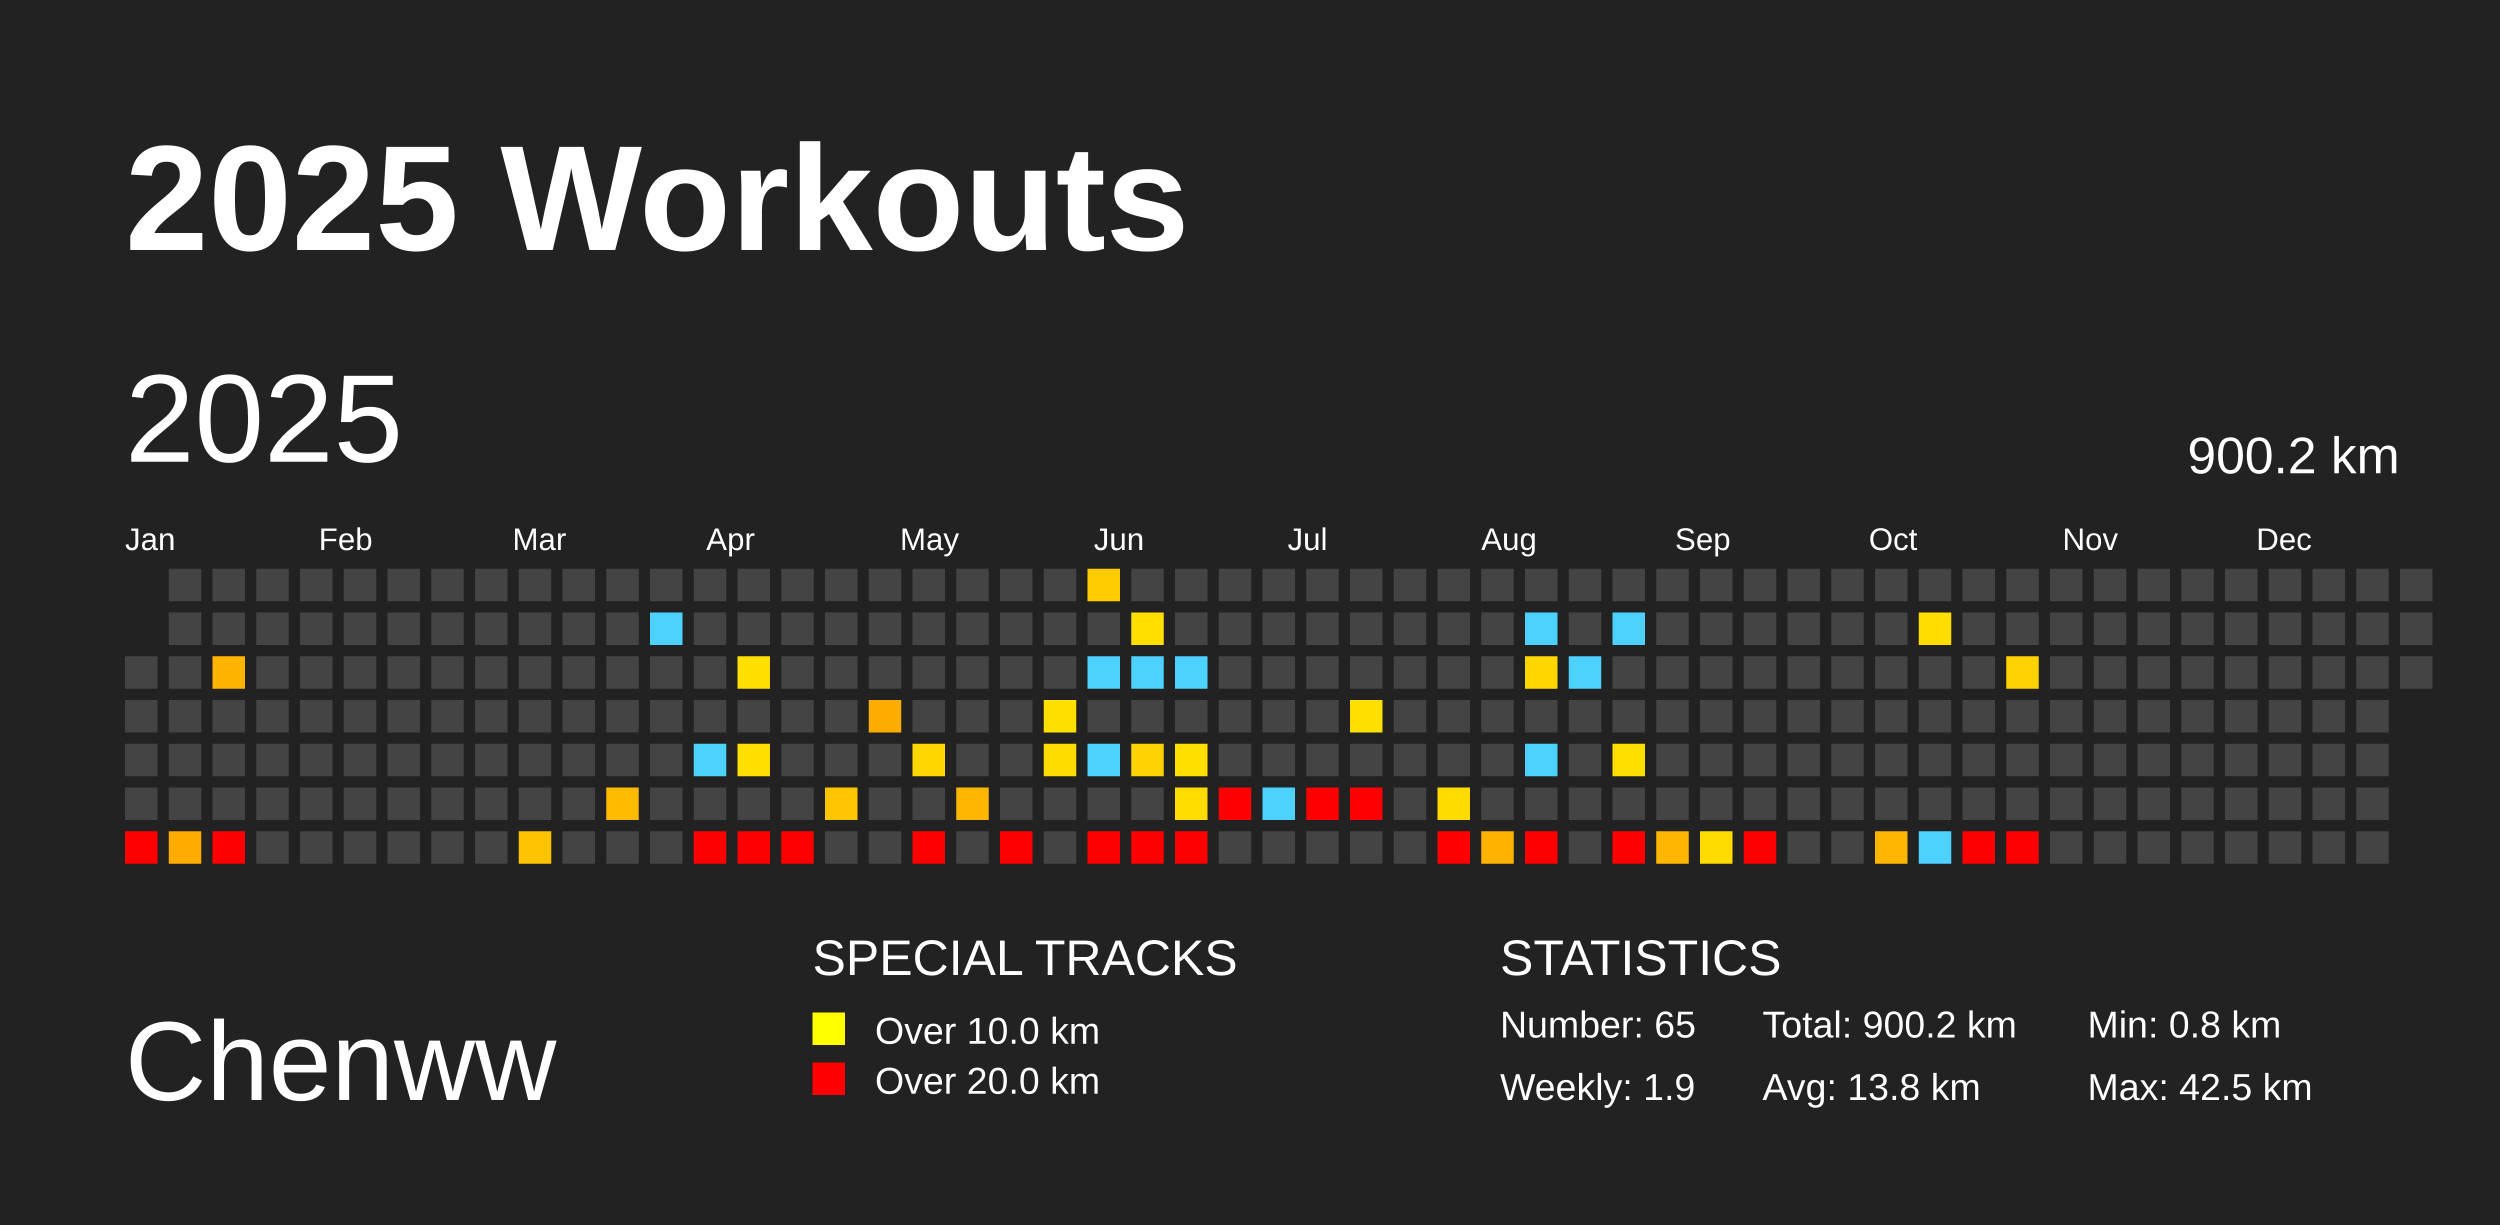
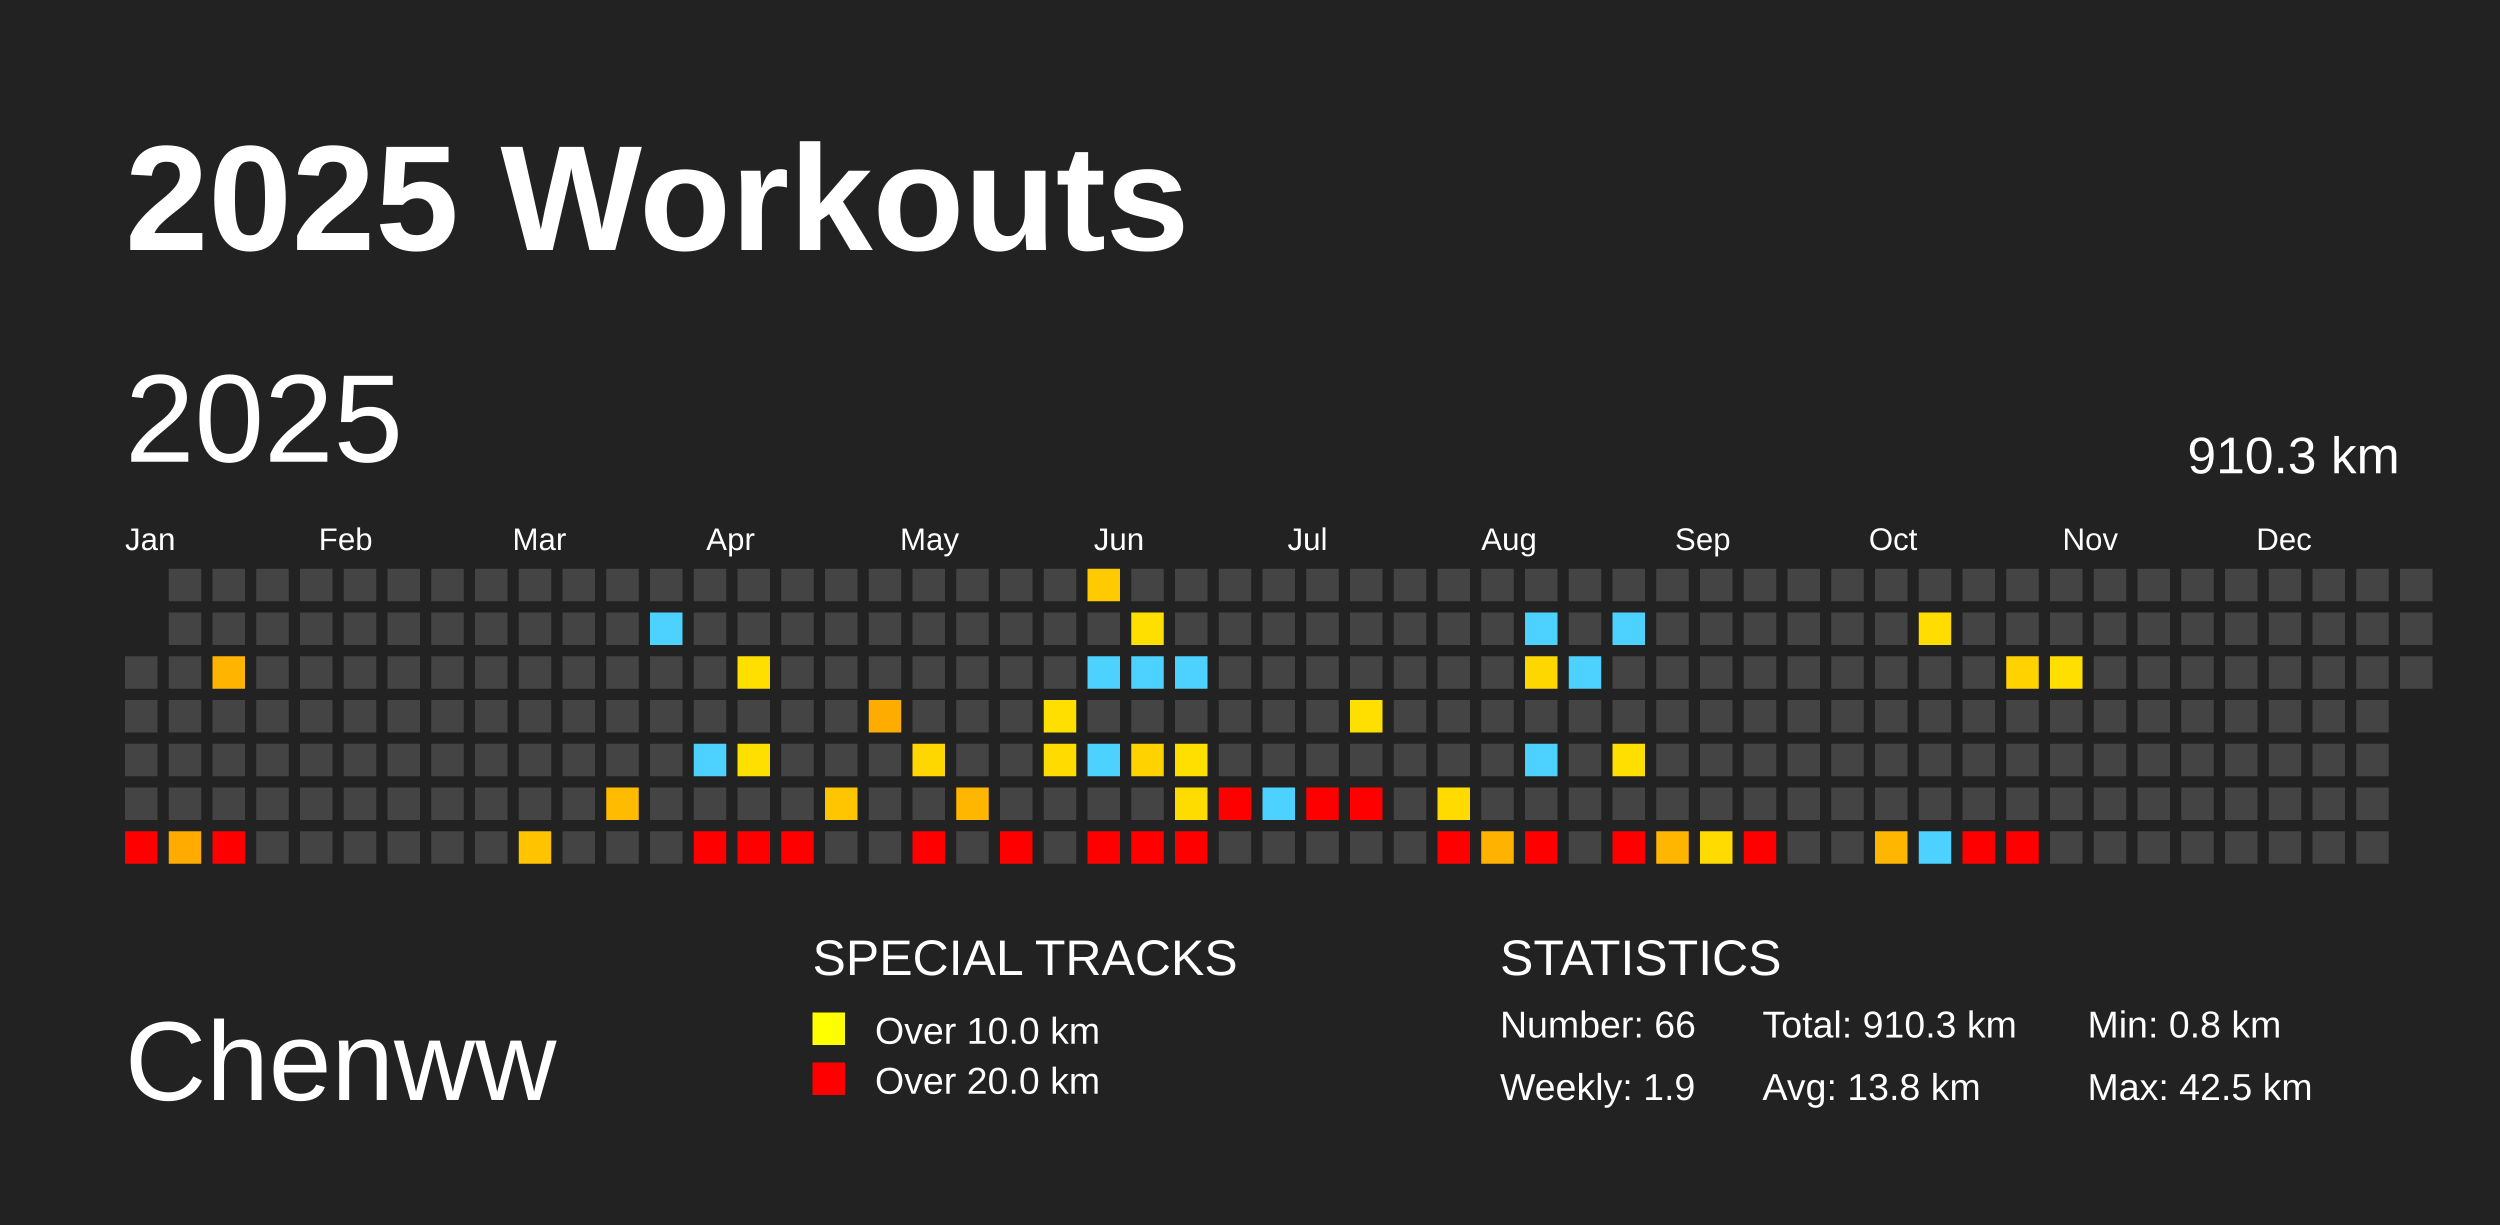
<svg xmlns="http://www.w3.org/2000/svg" baseProfile="full" height="98mm" version="1.1" viewBox="0,0,200,98" width="200mm">
  <defs />
  <rect fill="#222222" height="98" width="200" x="0" y="0" />
  <text fill="#FFFFFF" style="font-size:12px; font-family:Arial; font-weight:bold;" x="10" y="20">2025 Workouts</text>
  <text fill="#FFFFFF" style="font-size:9px; font-family:Arial" x="10" y="88">Chenww</text>
  <text fill="#FFFFFF" style="font-size:4px; font-family:Arial" x="65" y="78">SPECIAL TRACKS</text>
  <rect fill="yellow" height="2.6" width="2.6" x="65" y="81" />
  <text fill="#FFFFFF" style="font-size:3px; font-family:Arial" x="70" y="83.5">Over 10.0 km</text>
  <rect fill="red" height="2.6" width="2.6" x="65" y="85" />
  <text fill="#FFFFFF" style="font-size:3px; font-family:Arial" x="70" y="87.5">Over 20.0 km</text>
  <text fill="#FFFFFF" style="font-size:4px; font-family:Arial" x="120" y="78">STATISTICS</text>
-   <text fill="#FFFFFF" style="font-size:3px; font-family:Arial" x="120" y="83">Number: 65</text>
+   <text fill="#FFFFFF" style="font-size:3px; font-family:Arial" x="120" y="83">Number: 66</text>
  <text fill="#FFFFFF" style="font-size:3px; font-family:Arial" x="120" y="88">Weekly: 1.9</text>
-   <text fill="#FFFFFF" style="font-size:3px; font-family:Arial" x="141" y="83">Total: 900.2 km</text>
+   <text fill="#FFFFFF" style="font-size:3px; font-family:Arial" x="141" y="83">Total: 910.3 km</text>
  <text fill="#FFFFFF" style="font-size:3px; font-family:Arial" x="141" y="88">Avg: 13.8 km</text>
  <text fill="#FFFFFF" style="font-size:3px; font-family:Arial" x="167" y="83">Min: 0.8 km</text>
  <text fill="#FFFFFF" style="font-size:3px; font-family:Arial" x="167" y="88">Max: 42.5 km</text>
  <text dominant-baseline="hanging" fill="#FFFFFF" style="font-size:10.0px; font-family:Arial;" x="10" y="30">2025</text>
-   <text dominant-baseline="hanging" fill="#FFFFFF" style="font-size:4.125px; font-family:Arial;" x="175" y="35">900.2 km</text>
+   <text dominant-baseline="hanging" fill="#FFFFFF" style="font-size:4.125px; font-family:Arial;" x="175" y="35">910.3 km</text>
  <text fill="#FFFFFF" style="font-size:2.5px; font-family:Arial" x="10.0" y="44">Jan</text>
  <text fill="#FFFFFF" style="font-size:2.5px; font-family:Arial" x="25.5" y="44">Feb</text>
  <text fill="#FFFFFF" style="font-size:2.5px; font-family:Arial" x="41.0" y="44">Mar</text>
  <text fill="#FFFFFF" style="font-size:2.5px; font-family:Arial" x="56.5" y="44">Apr</text>
  <text fill="#FFFFFF" style="font-size:2.5px; font-family:Arial" x="72.0" y="44">May</text>
  <text fill="#FFFFFF" style="font-size:2.5px; font-family:Arial" x="87.5" y="44">Jun</text>
  <text fill="#FFFFFF" style="font-size:2.5px; font-family:Arial" x="103.0" y="44">Jul</text>
  <text fill="#FFFFFF" style="font-size:2.5px; font-family:Arial" x="118.5" y="44">Aug</text>
  <text fill="#FFFFFF" style="font-size:2.5px; font-family:Arial" x="134.0" y="44">Sep</text>
  <text fill="#FFFFFF" style="font-size:2.5px; font-family:Arial" x="149.5" y="44">Oct</text>
  <text fill="#FFFFFF" style="font-size:2.5px; font-family:Arial" x="165.0" y="44">Nov</text>
  <text fill="#FFFFFF" style="font-size:2.5px; font-family:Arial" x="180.5" y="44">Dec</text>
  <rect fill="#444444" height="2.6" width="2.6" x="10.0" y="52.5" />
  <rect fill="#444444" height="2.6" width="2.6" x="10.0" y="56.0" />
  <rect fill="#444444" height="2.6" width="2.6" x="10.0" y="59.5" />
  <rect fill="#444444" height="2.6" width="2.6" x="10.0" y="63.0" />
  <rect fill="red" height="2.6" width="2.6" x="10.0" y="66.5" />
  <rect fill="#444444" height="2.6" width="2.6" x="13.5" y="45.5" />
  <rect fill="#444444" height="2.6" width="2.6" x="13.5" y="49.0" />
  <rect fill="#444444" height="2.6" width="2.6" x="13.5" y="52.5" />
  <rect fill="#444444" height="2.6" width="2.6" x="13.5" y="56.0" />
  <rect fill="#444444" height="2.6" width="2.6" x="13.5" y="59.5" />
  <rect fill="#444444" height="2.6" width="2.6" x="13.5" y="63.0" />
  <rect fill="#ffab00" height="2.6" width="2.6" x="13.5" y="66.5" />
  <rect fill="#444444" height="2.6" width="2.6" x="17.0" y="45.5" />
  <rect fill="#444444" height="2.6" width="2.6" x="17.0" y="49.0" />
  <rect fill="#ffb500" height="2.6" width="2.6" x="17.0" y="52.5" />
  <rect fill="#444444" height="2.6" width="2.6" x="17.0" y="56.0" />
  <rect fill="#444444" height="2.6" width="2.6" x="17.0" y="59.5" />
  <rect fill="#444444" height="2.6" width="2.6" x="17.0" y="63.0" />
  <rect fill="red" height="2.6" width="2.6" x="17.0" y="66.5" />
  <rect fill="#444444" height="2.6" width="2.6" x="20.5" y="45.5" />
  <rect fill="#444444" height="2.6" width="2.6" x="20.5" y="49.0" />
  <rect fill="#444444" height="2.6" width="2.6" x="20.5" y="52.5" />
  <rect fill="#444444" height="2.6" width="2.6" x="20.5" y="56.0" />
  <rect fill="#444444" height="2.6" width="2.6" x="20.5" y="59.5" />
  <rect fill="#444444" height="2.6" width="2.6" x="20.5" y="63.0" />
  <rect fill="#444444" height="2.6" width="2.6" x="20.5" y="66.5" />
  <rect fill="#444444" height="2.6" width="2.6" x="24.0" y="45.5" />
  <rect fill="#444444" height="2.6" width="2.6" x="24.0" y="49.0" />
  <rect fill="#444444" height="2.6" width="2.6" x="24.0" y="52.5" />
  <rect fill="#444444" height="2.6" width="2.6" x="24.0" y="56.0" />
  <rect fill="#444444" height="2.6" width="2.6" x="24.0" y="59.5" />
  <rect fill="#444444" height="2.6" width="2.6" x="24.0" y="63.0" />
  <rect fill="#444444" height="2.6" width="2.6" x="24.0" y="66.5" />
  <rect fill="#444444" height="2.6" width="2.6" x="27.5" y="45.5" />
  <rect fill="#444444" height="2.6" width="2.6" x="27.5" y="49.0" />
  <rect fill="#444444" height="2.6" width="2.6" x="27.5" y="52.5" />
  <rect fill="#444444" height="2.6" width="2.6" x="27.5" y="56.0" />
  <rect fill="#444444" height="2.6" width="2.6" x="27.5" y="59.5" />
  <rect fill="#444444" height="2.6" width="2.6" x="27.5" y="63.0" />
  <rect fill="#444444" height="2.6" width="2.6" x="27.5" y="66.5" />
  <rect fill="#444444" height="2.6" width="2.6" x="31.0" y="45.5" />
  <rect fill="#444444" height="2.6" width="2.6" x="31.0" y="49.0" />
  <rect fill="#444444" height="2.6" width="2.6" x="31.0" y="52.5" />
  <rect fill="#444444" height="2.6" width="2.6" x="31.0" y="56.0" />
  <rect fill="#444444" height="2.6" width="2.6" x="31.0" y="59.5" />
  <rect fill="#444444" height="2.6" width="2.6" x="31.0" y="63.0" />
  <rect fill="#444444" height="2.6" width="2.6" x="31.0" y="66.5" />
  <rect fill="#444444" height="2.6" width="2.6" x="34.5" y="45.5" />
  <rect fill="#444444" height="2.6" width="2.6" x="34.5" y="49.0" />
  <rect fill="#444444" height="2.6" width="2.6" x="34.5" y="52.5" />
  <rect fill="#444444" height="2.6" width="2.6" x="34.5" y="56.0" />
  <rect fill="#444444" height="2.6" width="2.6" x="34.5" y="59.5" />
  <rect fill="#444444" height="2.6" width="2.6" x="34.5" y="63.0" />
  <rect fill="#444444" height="2.6" width="2.6" x="34.5" y="66.5" />
  <rect fill="#444444" height="2.6" width="2.6" x="38.0" y="45.5" />
  <rect fill="#444444" height="2.6" width="2.6" x="38.0" y="49.0" />
  <rect fill="#444444" height="2.6" width="2.6" x="38.0" y="52.5" />
  <rect fill="#444444" height="2.6" width="2.6" x="38.0" y="56.0" />
  <rect fill="#444444" height="2.6" width="2.6" x="38.0" y="59.5" />
  <rect fill="#444444" height="2.6" width="2.6" x="38.0" y="63.0" />
  <rect fill="#444444" height="2.6" width="2.6" x="38.0" y="66.5" />
  <rect fill="#444444" height="2.6" width="2.6" x="41.5" y="45.5" />
  <rect fill="#444444" height="2.6" width="2.6" x="41.5" y="49.0" />
  <rect fill="#444444" height="2.6" width="2.6" x="41.5" y="52.5" />
  <rect fill="#444444" height="2.6" width="2.6" x="41.5" y="56.0" />
  <rect fill="#444444" height="2.6" width="2.6" x="41.5" y="59.5" />
  <rect fill="#444444" height="2.6" width="2.6" x="41.5" y="63.0" />
  <rect fill="#ffc300" height="2.6" width="2.6" x="41.5" y="66.5" />
  <rect fill="#444444" height="2.6" width="2.6" x="45.0" y="45.5" />
  <rect fill="#444444" height="2.6" width="2.6" x="45.0" y="49.0" />
  <rect fill="#444444" height="2.6" width="2.6" x="45.0" y="52.5" />
  <rect fill="#444444" height="2.6" width="2.6" x="45.0" y="56.0" />
  <rect fill="#444444" height="2.6" width="2.6" x="45.0" y="59.5" />
  <rect fill="#444444" height="2.6" width="2.6" x="45.0" y="63.0" />
  <rect fill="#444444" height="2.6" width="2.6" x="45.0" y="66.5" />
  <rect fill="#444444" height="2.6" width="2.6" x="48.5" y="45.5" />
  <rect fill="#444444" height="2.6" width="2.6" x="48.5" y="49.0" />
  <rect fill="#444444" height="2.6" width="2.6" x="48.5" y="52.5" />
  <rect fill="#444444" height="2.6" width="2.6" x="48.5" y="56.0" />
  <rect fill="#444444" height="2.6" width="2.6" x="48.5" y="59.5" />
  <rect fill="#ffbb00" height="2.6" width="2.6" x="48.5" y="63.0" />
  <rect fill="#444444" height="2.6" width="2.6" x="48.5" y="66.5" />
  <rect fill="#444444" height="2.6" width="2.6" x="52.0" y="45.5" />
  <rect fill="#4dd2ff" height="2.6" width="2.6" x="52.0" y="49.0" />
  <rect fill="#444444" height="2.6" width="2.6" x="52.0" y="52.5" />
  <rect fill="#444444" height="2.6" width="2.6" x="52.0" y="56.0" />
  <rect fill="#444444" height="2.6" width="2.6" x="52.0" y="59.5" />
  <rect fill="#444444" height="2.6" width="2.6" x="52.0" y="63.0" />
  <rect fill="#444444" height="2.6" width="2.6" x="52.0" y="66.5" />
  <rect fill="#444444" height="2.6" width="2.6" x="55.5" y="45.5" />
  <rect fill="#444444" height="2.6" width="2.6" x="55.5" y="49.0" />
  <rect fill="#444444" height="2.6" width="2.6" x="55.5" y="52.5" />
  <rect fill="#444444" height="2.6" width="2.6" x="55.5" y="56.0" />
  <rect fill="#4dd2ff" height="2.6" width="2.6" x="55.5" y="59.5" />
  <rect fill="#444444" height="2.6" width="2.6" x="55.5" y="63.0" />
  <rect fill="red" height="2.6" width="2.6" x="55.5" y="66.5" />
  <rect fill="#444444" height="2.6" width="2.6" x="59.0" y="45.5" />
  <rect fill="#444444" height="2.6" width="2.6" x="59.0" y="49.0" />
  <rect fill="#ffdf00" height="2.6" width="2.6" x="59.0" y="52.5" />
  <rect fill="#444444" height="2.6" width="2.6" x="59.0" y="56.0" />
  <rect fill="#ffdf00" height="2.6" width="2.6" x="59.0" y="59.5" />
  <rect fill="#444444" height="2.6" width="2.6" x="59.0" y="63.0" />
  <rect fill="red" height="2.6" width="2.6" x="59.0" y="66.5" />
  <rect fill="#444444" height="2.6" width="2.6" x="62.5" y="45.5" />
  <rect fill="#444444" height="2.6" width="2.6" x="62.5" y="49.0" />
  <rect fill="#444444" height="2.6" width="2.6" x="62.5" y="52.5" />
  <rect fill="#444444" height="2.6" width="2.6" x="62.5" y="56.0" />
  <rect fill="#444444" height="2.6" width="2.6" x="62.5" y="59.5" />
  <rect fill="#444444" height="2.6" width="2.6" x="62.5" y="63.0" />
  <rect fill="red" height="2.6" width="2.6" x="62.5" y="66.5" />
  <rect fill="#444444" height="2.6" width="2.6" x="66.0" y="45.5" />
  <rect fill="#444444" height="2.6" width="2.6" x="66.0" y="49.0" />
  <rect fill="#444444" height="2.6" width="2.6" x="66.0" y="52.5" />
  <rect fill="#444444" height="2.6" width="2.6" x="66.0" y="56.0" />
  <rect fill="#444444" height="2.6" width="2.6" x="66.0" y="59.5" />
  <rect fill="#ffc500" height="2.6" width="2.6" x="66.0" y="63.0" />
  <rect fill="#444444" height="2.6" width="2.6" x="66.0" y="66.5" />
  <rect fill="#444444" height="2.6" width="2.6" x="69.5" y="45.5" />
  <rect fill="#444444" height="2.6" width="2.6" x="69.5" y="49.0" />
  <rect fill="#444444" height="2.6" width="2.6" x="69.5" y="52.5" />
  <rect fill="#ffac00" height="2.6" width="2.6" x="69.5" y="56.0" />
  <rect fill="#444444" height="2.6" width="2.6" x="69.5" y="59.5" />
  <rect fill="#444444" height="2.6" width="2.6" x="69.5" y="63.0" />
  <rect fill="#444444" height="2.6" width="2.6" x="69.5" y="66.5" />
  <rect fill="#444444" height="2.6" width="2.6" x="73.0" y="45.5" />
  <rect fill="#444444" height="2.6" width="2.6" x="73.0" y="49.0" />
  <rect fill="#444444" height="2.6" width="2.6" x="73.0" y="52.5" />
  <rect fill="#444444" height="2.6" width="2.6" x="73.0" y="56.0" />
  <rect fill="#ffd700" height="2.6" width="2.6" x="73.0" y="59.5" />
  <rect fill="#444444" height="2.6" width="2.6" x="73.0" y="63.0" />
  <rect fill="red" height="2.6" width="2.6" x="73.0" y="66.5" />
  <rect fill="#444444" height="2.6" width="2.6" x="76.5" y="45.5" />
  <rect fill="#444444" height="2.6" width="2.6" x="76.5" y="49.0" />
  <rect fill="#444444" height="2.6" width="2.6" x="76.5" y="52.5" />
  <rect fill="#444444" height="2.6" width="2.6" x="76.5" y="56.0" />
  <rect fill="#444444" height="2.6" width="2.6" x="76.5" y="59.5" />
  <rect fill="#ffb600" height="2.6" width="2.6" x="76.5" y="63.0" />
  <rect fill="#444444" height="2.6" width="2.6" x="76.5" y="66.5" />
  <rect fill="#444444" height="2.6" width="2.6" x="80.0" y="45.5" />
  <rect fill="#444444" height="2.6" width="2.6" x="80.0" y="49.0" />
  <rect fill="#444444" height="2.6" width="2.6" x="80.0" y="52.5" />
  <rect fill="#444444" height="2.6" width="2.6" x="80.0" y="56.0" />
  <rect fill="#444444" height="2.6" width="2.6" x="80.0" y="59.5" />
  <rect fill="#444444" height="2.6" width="2.6" x="80.0" y="63.0" />
  <rect fill="red" height="2.6" width="2.6" x="80.0" y="66.5" />
  <rect fill="#444444" height="2.6" width="2.6" x="83.5" y="45.5" />
  <rect fill="#444444" height="2.6" width="2.6" x="83.5" y="49.0" />
  <rect fill="#444444" height="2.6" width="2.6" x="83.5" y="52.5" />
  <rect fill="#ffdf00" height="2.6" width="2.6" x="83.5" y="56.0" />
  <rect fill="#ffdb00" height="2.6" width="2.6" x="83.5" y="59.5" />
  <rect fill="#444444" height="2.6" width="2.6" x="83.5" y="63.0" />
  <rect fill="#444444" height="2.6" width="2.6" x="83.5" y="66.5" />
  <rect fill="#ffcb00" height="2.6" width="2.6" x="87.0" y="45.5" />
  <rect fill="#444444" height="2.6" width="2.6" x="87.0" y="49.0" />
  <rect fill="#4dd2ff" height="2.6" width="2.6" x="87.0" y="52.5" />
  <rect fill="#444444" height="2.6" width="2.6" x="87.0" y="56.0" />
  <rect fill="#4dd2ff" height="2.6" width="2.6" x="87.0" y="59.5" />
  <rect fill="#444444" height="2.6" width="2.6" x="87.0" y="63.0" />
  <rect fill="red" height="2.6" width="2.6" x="87.0" y="66.5" />
  <rect fill="#444444" height="2.6" width="2.6" x="90.5" y="45.5" />
  <rect fill="#ffdf00" height="2.6" width="2.6" x="90.5" y="49.0" />
  <rect fill="#4dd2ff" height="2.6" width="2.6" x="90.5" y="52.5" />
  <rect fill="#444444" height="2.6" width="2.6" x="90.5" y="56.0" />
  <rect fill="#ffd200" height="2.6" width="2.6" x="90.5" y="59.5" />
  <rect fill="#444444" height="2.6" width="2.6" x="90.5" y="63.0" />
  <rect fill="red" height="2.6" width="2.6" x="90.5" y="66.5" />
  <rect fill="#444444" height="2.6" width="2.6" x="94.0" y="45.5" />
  <rect fill="#444444" height="2.6" width="2.6" x="94.0" y="49.0" />
  <rect fill="#4dd2ff" height="2.6" width="2.6" x="94.0" y="52.5" />
  <rect fill="#444444" height="2.6" width="2.6" x="94.0" y="56.0" />
  <rect fill="#ffdf00" height="2.6" width="2.6" x="94.0" y="59.5" />
  <rect fill="#ffdc00" height="2.6" width="2.6" x="94.0" y="63.0" />
  <rect fill="red" height="2.6" width="2.6" x="94.0" y="66.5" />
  <rect fill="#444444" height="2.6" width="2.6" x="97.5" y="45.5" />
  <rect fill="#444444" height="2.6" width="2.6" x="97.5" y="49.0" />
  <rect fill="#444444" height="2.6" width="2.6" x="97.5" y="52.5" />
  <rect fill="#444444" height="2.6" width="2.6" x="97.5" y="56.0" />
  <rect fill="#444444" height="2.6" width="2.6" x="97.5" y="59.5" />
  <rect fill="red" height="2.6" width="2.6" x="97.5" y="63.0" />
  <rect fill="#444444" height="2.6" width="2.6" x="97.5" y="66.5" />
  <rect fill="#444444" height="2.6" width="2.6" x="101.0" y="45.5" />
  <rect fill="#444444" height="2.6" width="2.6" x="101.0" y="49.0" />
  <rect fill="#444444" height="2.6" width="2.6" x="101.0" y="52.5" />
  <rect fill="#444444" height="2.6" width="2.6" x="101.0" y="56.0" />
  <rect fill="#444444" height="2.6" width="2.6" x="101.0" y="59.5" />
  <rect fill="#4dd2ff" height="2.6" width="2.6" x="101.0" y="63.0" />
  <rect fill="#444444" height="2.6" width="2.6" x="101.0" y="66.5" />
  <rect fill="#444444" height="2.6" width="2.6" x="104.5" y="45.5" />
  <rect fill="#444444" height="2.6" width="2.6" x="104.5" y="49.0" />
  <rect fill="#444444" height="2.6" width="2.6" x="104.5" y="52.5" />
  <rect fill="#444444" height="2.6" width="2.6" x="104.5" y="56.0" />
  <rect fill="#444444" height="2.6" width="2.6" x="104.5" y="59.5" />
  <rect fill="red" height="2.6" width="2.6" x="104.5" y="63.0" />
  <rect fill="#444444" height="2.6" width="2.6" x="104.5" y="66.5" />
  <rect fill="#444444" height="2.6" width="2.6" x="108.0" y="45.5" />
  <rect fill="#444444" height="2.6" width="2.6" x="108.0" y="49.0" />
  <rect fill="#444444" height="2.6" width="2.6" x="108.0" y="52.5" />
  <rect fill="#ffdf00" height="2.6" width="2.6" x="108.0" y="56.0" />
  <rect fill="#444444" height="2.6" width="2.6" x="108.0" y="59.5" />
  <rect fill="red" height="2.6" width="2.6" x="108.0" y="63.0" />
  <rect fill="#444444" height="2.6" width="2.6" x="108.0" y="66.5" />
  <rect fill="#444444" height="2.6" width="2.6" x="111.5" y="45.5" />
  <rect fill="#444444" height="2.6" width="2.6" x="111.5" y="49.0" />
  <rect fill="#444444" height="2.6" width="2.6" x="111.5" y="52.5" />
  <rect fill="#444444" height="2.6" width="2.6" x="111.5" y="56.0" />
  <rect fill="#444444" height="2.6" width="2.6" x="111.5" y="59.5" />
  <rect fill="#444444" height="2.6" width="2.6" x="111.5" y="63.0" />
  <rect fill="#444444" height="2.6" width="2.6" x="111.5" y="66.5" />
  <rect fill="#444444" height="2.6" width="2.6" x="115.0" y="45.5" />
  <rect fill="#444444" height="2.6" width="2.6" x="115.0" y="49.0" />
  <rect fill="#444444" height="2.6" width="2.6" x="115.0" y="52.5" />
  <rect fill="#444444" height="2.6" width="2.6" x="115.0" y="56.0" />
  <rect fill="#444444" height="2.6" width="2.6" x="115.0" y="59.5" />
  <rect fill="#ffdb00" height="2.6" width="2.6" x="115.0" y="63.0" />
  <rect fill="red" height="2.6" width="2.6" x="115.0" y="66.5" />
  <rect fill="#444444" height="2.6" width="2.6" x="118.5" y="45.5" />
  <rect fill="#444444" height="2.6" width="2.6" x="118.5" y="49.0" />
  <rect fill="#444444" height="2.6" width="2.6" x="118.5" y="52.5" />
  <rect fill="#444444" height="2.6" width="2.6" x="118.5" y="56.0" />
  <rect fill="#444444" height="2.6" width="2.6" x="118.5" y="59.5" />
  <rect fill="#444444" height="2.6" width="2.6" x="118.5" y="63.0" />
  <rect fill="#ffb300" height="2.6" width="2.6" x="118.5" y="66.5" />
  <rect fill="#444444" height="2.6" width="2.6" x="122.0" y="45.5" />
  <rect fill="#4dd2ff" height="2.6" width="2.6" x="122.0" y="49.0" />
  <rect fill="#ffd700" height="2.6" width="2.6" x="122.0" y="52.5" />
  <rect fill="#444444" height="2.6" width="2.6" x="122.0" y="56.0" />
  <rect fill="#4dd2ff" height="2.6" width="2.6" x="122.0" y="59.5" />
  <rect fill="#444444" height="2.6" width="2.6" x="122.0" y="63.0" />
  <rect fill="red" height="2.6" width="2.6" x="122.0" y="66.5" />
  <rect fill="#444444" height="2.6" width="2.6" x="125.5" y="45.5" />
  <rect fill="#444444" height="2.6" width="2.6" x="125.5" y="49.0" />
  <rect fill="#4dd2ff" height="2.6" width="2.6" x="125.5" y="52.5" />
  <rect fill="#444444" height="2.6" width="2.6" x="125.5" y="56.0" />
  <rect fill="#444444" height="2.6" width="2.6" x="125.5" y="59.5" />
  <rect fill="#444444" height="2.6" width="2.6" x="125.5" y="63.0" />
  <rect fill="#444444" height="2.6" width="2.6" x="125.5" y="66.5" />
  <rect fill="#444444" height="2.6" width="2.6" x="129.0" y="45.5" />
  <rect fill="#4dd2ff" height="2.6" width="2.6" x="129.0" y="49.0" />
  <rect fill="#444444" height="2.6" width="2.6" x="129.0" y="52.5" />
  <rect fill="#444444" height="2.6" width="2.6" x="129.0" y="56.0" />
  <rect fill="#ffdf00" height="2.6" width="2.6" x="129.0" y="59.5" />
  <rect fill="#444444" height="2.6" width="2.6" x="129.0" y="63.0" />
  <rect fill="red" height="2.6" width="2.6" x="129.0" y="66.5" />
  <rect fill="#444444" height="2.6" width="2.6" x="132.5" y="45.5" />
  <rect fill="#444444" height="2.6" width="2.6" x="132.5" y="49.0" />
  <rect fill="#444444" height="2.6" width="2.6" x="132.5" y="52.5" />
  <rect fill="#444444" height="2.6" width="2.6" x="132.5" y="56.0" />
  <rect fill="#444444" height="2.6" width="2.6" x="132.5" y="59.5" />
  <rect fill="#444444" height="2.6" width="2.6" x="132.5" y="63.0" />
  <rect fill="#ffb600" height="2.6" width="2.6" x="132.5" y="66.5" />
  <rect fill="#444444" height="2.6" width="2.6" x="136.0" y="45.5" />
  <rect fill="#444444" height="2.6" width="2.6" x="136.0" y="49.0" />
  <rect fill="#444444" height="2.6" width="2.6" x="136.0" y="52.5" />
  <rect fill="#444444" height="2.6" width="2.6" x="136.0" y="56.0" />
  <rect fill="#444444" height="2.6" width="2.6" x="136.0" y="59.5" />
  <rect fill="#444444" height="2.6" width="2.6" x="136.0" y="63.0" />
  <rect fill="#ffdb00" height="2.6" width="2.6" x="136.0" y="66.5" />
  <rect fill="#444444" height="2.6" width="2.6" x="139.5" y="45.5" />
  <rect fill="#444444" height="2.6" width="2.6" x="139.5" y="49.0" />
  <rect fill="#444444" height="2.6" width="2.6" x="139.5" y="52.5" />
  <rect fill="#444444" height="2.6" width="2.6" x="139.5" y="56.0" />
  <rect fill="#444444" height="2.6" width="2.6" x="139.5" y="59.5" />
  <rect fill="#444444" height="2.6" width="2.6" x="139.5" y="63.0" />
  <rect fill="red" height="2.6" width="2.6" x="139.5" y="66.5" />
  <rect fill="#444444" height="2.6" width="2.6" x="143.0" y="45.5" />
  <rect fill="#444444" height="2.6" width="2.6" x="143.0" y="49.0" />
  <rect fill="#444444" height="2.6" width="2.6" x="143.0" y="52.5" />
  <rect fill="#444444" height="2.6" width="2.6" x="143.0" y="56.0" />
  <rect fill="#444444" height="2.6" width="2.6" x="143.0" y="59.5" />
  <rect fill="#444444" height="2.6" width="2.6" x="143.0" y="63.0" />
  <rect fill="#444444" height="2.6" width="2.6" x="143.0" y="66.5" />
  <rect fill="#444444" height="2.6" width="2.6" x="146.5" y="45.5" />
  <rect fill="#444444" height="2.6" width="2.6" x="146.5" y="49.0" />
  <rect fill="#444444" height="2.6" width="2.6" x="146.5" y="52.5" />
  <rect fill="#444444" height="2.6" width="2.6" x="146.5" y="56.0" />
  <rect fill="#444444" height="2.6" width="2.6" x="146.5" y="59.5" />
  <rect fill="#444444" height="2.6" width="2.6" x="146.5" y="63.0" />
  <rect fill="#444444" height="2.6" width="2.6" x="146.5" y="66.5" />
  <rect fill="#444444" height="2.6" width="2.6" x="150.0" y="45.5" />
  <rect fill="#444444" height="2.6" width="2.6" x="150.0" y="49.0" />
  <rect fill="#444444" height="2.6" width="2.6" x="150.0" y="52.5" />
  <rect fill="#444444" height="2.6" width="2.6" x="150.0" y="56.0" />
  <rect fill="#444444" height="2.6" width="2.6" x="150.0" y="59.5" />
  <rect fill="#444444" height="2.6" width="2.6" x="150.0" y="63.0" />
  <rect fill="#ffb600" height="2.6" width="2.6" x="150.0" y="66.5" />
  <rect fill="#444444" height="2.6" width="2.6" x="153.5" y="45.5" />
  <rect fill="#ffdd00" height="2.6" width="2.6" x="153.5" y="49.0" />
  <rect fill="#444444" height="2.6" width="2.6" x="153.5" y="52.5" />
  <rect fill="#444444" height="2.6" width="2.6" x="153.5" y="56.0" />
  <rect fill="#444444" height="2.6" width="2.6" x="153.5" y="59.5" />
  <rect fill="#444444" height="2.6" width="2.6" x="153.5" y="63.0" />
  <rect fill="#4dd2ff" height="2.6" width="2.6" x="153.5" y="66.5" />
  <rect fill="#444444" height="2.6" width="2.6" x="157.0" y="45.5" />
  <rect fill="#444444" height="2.6" width="2.6" x="157.0" y="49.0" />
  <rect fill="#444444" height="2.6" width="2.6" x="157.0" y="52.5" />
  <rect fill="#444444" height="2.6" width="2.6" x="157.0" y="56.0" />
  <rect fill="#444444" height="2.6" width="2.6" x="157.0" y="59.5" />
  <rect fill="#444444" height="2.6" width="2.6" x="157.0" y="63.0" />
  <rect fill="red" height="2.6" width="2.6" x="157.0" y="66.5" />
  <rect fill="#444444" height="2.6" width="2.6" x="160.5" y="45.5" />
  <rect fill="#444444" height="2.6" width="2.6" x="160.5" y="49.0" />
  <rect fill="#ffd200" height="2.6" width="2.6" x="160.5" y="52.5" />
  <rect fill="#444444" height="2.6" width="2.6" x="160.5" y="56.0" />
  <rect fill="#444444" height="2.6" width="2.6" x="160.5" y="59.5" />
  <rect fill="#444444" height="2.6" width="2.6" x="160.5" y="63.0" />
  <rect fill="red" height="2.6" width="2.6" x="160.5" y="66.5" />
  <rect fill="#444444" height="2.6" width="2.6" x="164.0" y="45.5" />
  <rect fill="#444444" height="2.6" width="2.6" x="164.0" y="49.0" />
-   <rect fill="#444444" height="2.6" width="2.6" x="164.0" y="52.5" />
+   <rect fill="#ffdf00" height="2.6" width="2.6" x="164.0" y="52.5" />
  <rect fill="#444444" height="2.6" width="2.6" x="164.0" y="56.0" />
  <rect fill="#444444" height="2.6" width="2.6" x="164.0" y="59.5" />
  <rect fill="#444444" height="2.6" width="2.6" x="164.0" y="63.0" />
  <rect fill="#444444" height="2.6" width="2.6" x="164.0" y="66.5" />
  <rect fill="#444444" height="2.6" width="2.6" x="167.5" y="45.5" />
  <rect fill="#444444" height="2.6" width="2.6" x="167.5" y="49.0" />
  <rect fill="#444444" height="2.6" width="2.6" x="167.5" y="52.5" />
  <rect fill="#444444" height="2.6" width="2.6" x="167.5" y="56.0" />
  <rect fill="#444444" height="2.6" width="2.6" x="167.5" y="59.5" />
  <rect fill="#444444" height="2.6" width="2.6" x="167.5" y="63.0" />
  <rect fill="#444444" height="2.6" width="2.6" x="167.5" y="66.5" />
  <rect fill="#444444" height="2.6" width="2.6" x="171.0" y="45.5" />
  <rect fill="#444444" height="2.6" width="2.6" x="171.0" y="49.0" />
  <rect fill="#444444" height="2.6" width="2.6" x="171.0" y="52.5" />
  <rect fill="#444444" height="2.6" width="2.6" x="171.0" y="56.0" />
  <rect fill="#444444" height="2.6" width="2.6" x="171.0" y="59.5" />
  <rect fill="#444444" height="2.6" width="2.6" x="171.0" y="63.0" />
  <rect fill="#444444" height="2.6" width="2.6" x="171.0" y="66.5" />
  <rect fill="#444444" height="2.6" width="2.6" x="174.5" y="45.5" />
  <rect fill="#444444" height="2.6" width="2.6" x="174.5" y="49.0" />
  <rect fill="#444444" height="2.6" width="2.6" x="174.5" y="52.5" />
  <rect fill="#444444" height="2.6" width="2.6" x="174.5" y="56.0" />
  <rect fill="#444444" height="2.6" width="2.6" x="174.5" y="59.5" />
  <rect fill="#444444" height="2.6" width="2.6" x="174.5" y="63.0" />
  <rect fill="#444444" height="2.6" width="2.6" x="174.5" y="66.5" />
  <rect fill="#444444" height="2.6" width="2.6" x="178.0" y="45.5" />
  <rect fill="#444444" height="2.6" width="2.6" x="178.0" y="49.0" />
  <rect fill="#444444" height="2.6" width="2.6" x="178.0" y="52.5" />
  <rect fill="#444444" height="2.6" width="2.6" x="178.0" y="56.0" />
  <rect fill="#444444" height="2.6" width="2.6" x="178.0" y="59.5" />
  <rect fill="#444444" height="2.6" width="2.6" x="178.0" y="63.0" />
  <rect fill="#444444" height="2.6" width="2.6" x="178.0" y="66.5" />
  <rect fill="#444444" height="2.6" width="2.6" x="181.5" y="45.5" />
  <rect fill="#444444" height="2.6" width="2.6" x="181.5" y="49.0" />
  <rect fill="#444444" height="2.6" width="2.6" x="181.5" y="52.5" />
  <rect fill="#444444" height="2.6" width="2.6" x="181.5" y="56.0" />
  <rect fill="#444444" height="2.6" width="2.6" x="181.5" y="59.5" />
  <rect fill="#444444" height="2.6" width="2.6" x="181.5" y="63.0" />
  <rect fill="#444444" height="2.6" width="2.6" x="181.5" y="66.5" />
  <rect fill="#444444" height="2.6" width="2.6" x="185.0" y="45.5" />
  <rect fill="#444444" height="2.6" width="2.6" x="185.0" y="49.0" />
  <rect fill="#444444" height="2.6" width="2.6" x="185.0" y="52.5" />
  <rect fill="#444444" height="2.6" width="2.6" x="185.0" y="56.0" />
  <rect fill="#444444" height="2.6" width="2.6" x="185.0" y="59.5" />
  <rect fill="#444444" height="2.6" width="2.6" x="185.0" y="63.0" />
  <rect fill="#444444" height="2.6" width="2.6" x="185.0" y="66.5" />
  <rect fill="#444444" height="2.6" width="2.6" x="188.5" y="45.5" />
  <rect fill="#444444" height="2.6" width="2.6" x="188.5" y="49.0" />
  <rect fill="#444444" height="2.6" width="2.6" x="188.5" y="52.5" />
  <rect fill="#444444" height="2.6" width="2.6" x="188.5" y="56.0" />
  <rect fill="#444444" height="2.6" width="2.6" x="188.5" y="59.5" />
  <rect fill="#444444" height="2.6" width="2.6" x="188.5" y="63.0" />
  <rect fill="#444444" height="2.6" width="2.6" x="188.5" y="66.5" />
  <rect fill="#444444" height="2.6" width="2.6" x="192.0" y="45.5" />
  <rect fill="#444444" height="2.6" width="2.6" x="192.0" y="49.0" />
  <rect fill="#444444" height="2.6" width="2.6" x="192.0" y="52.5" />
</svg>
